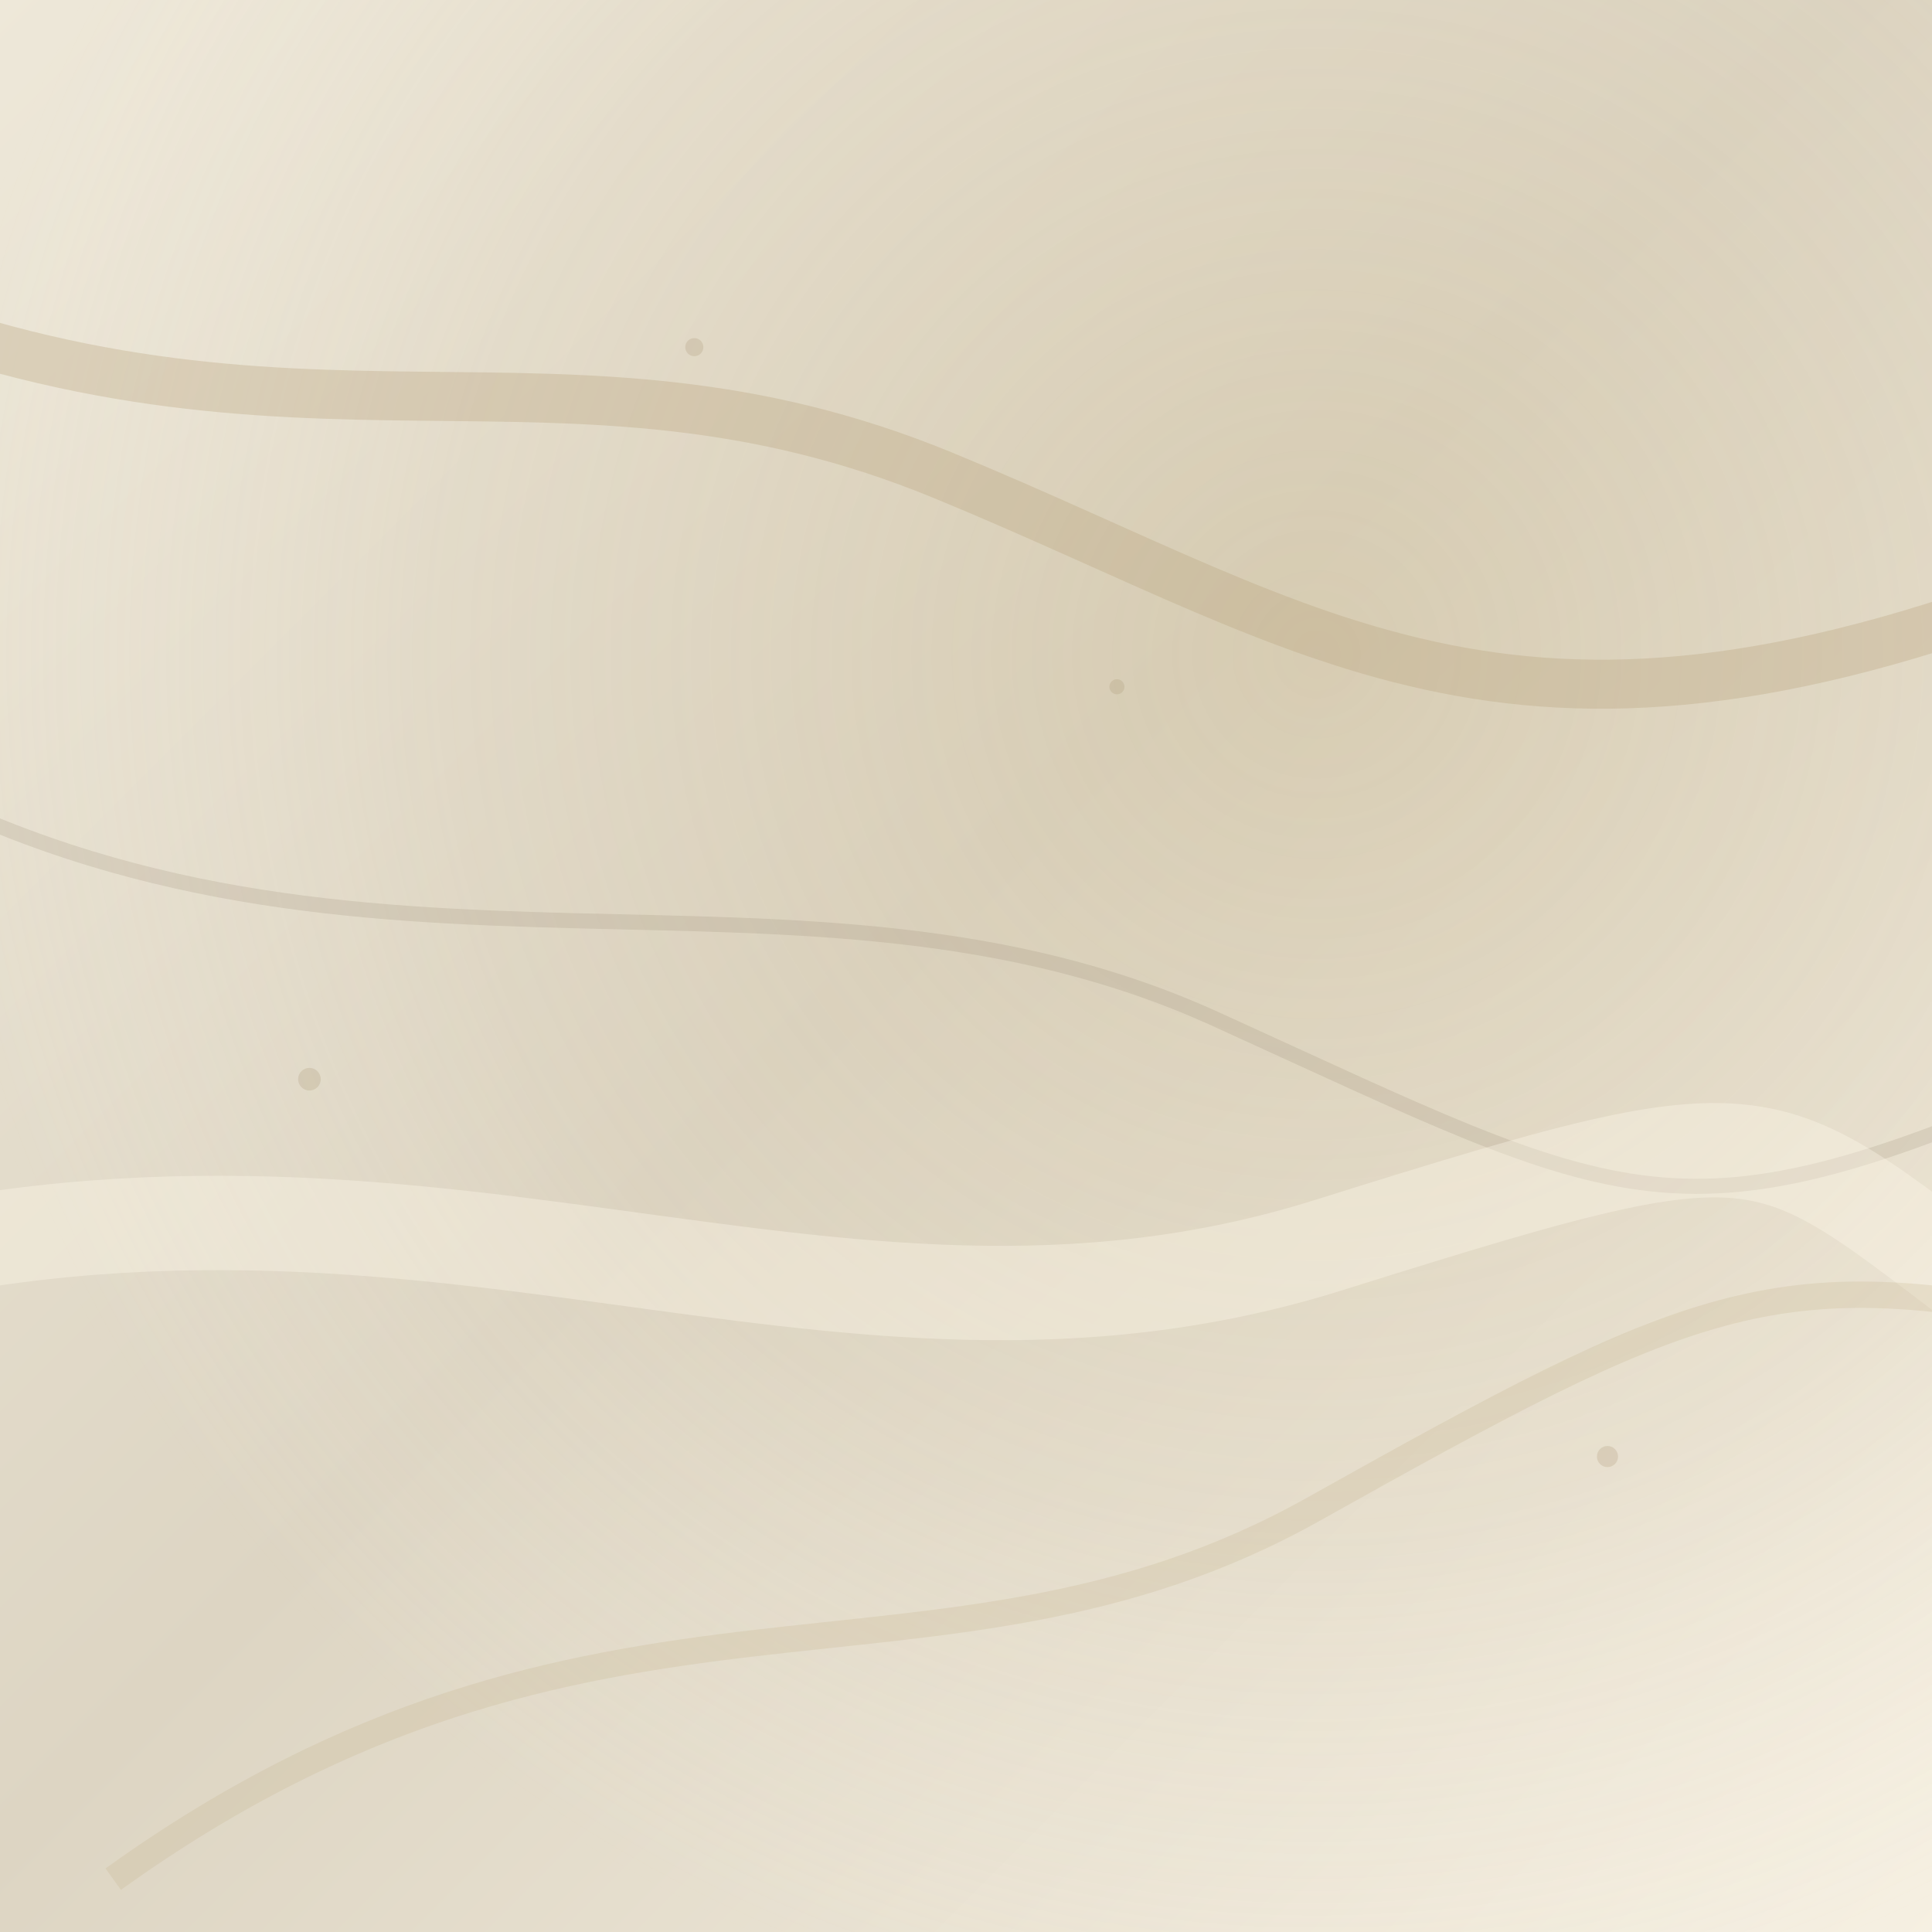
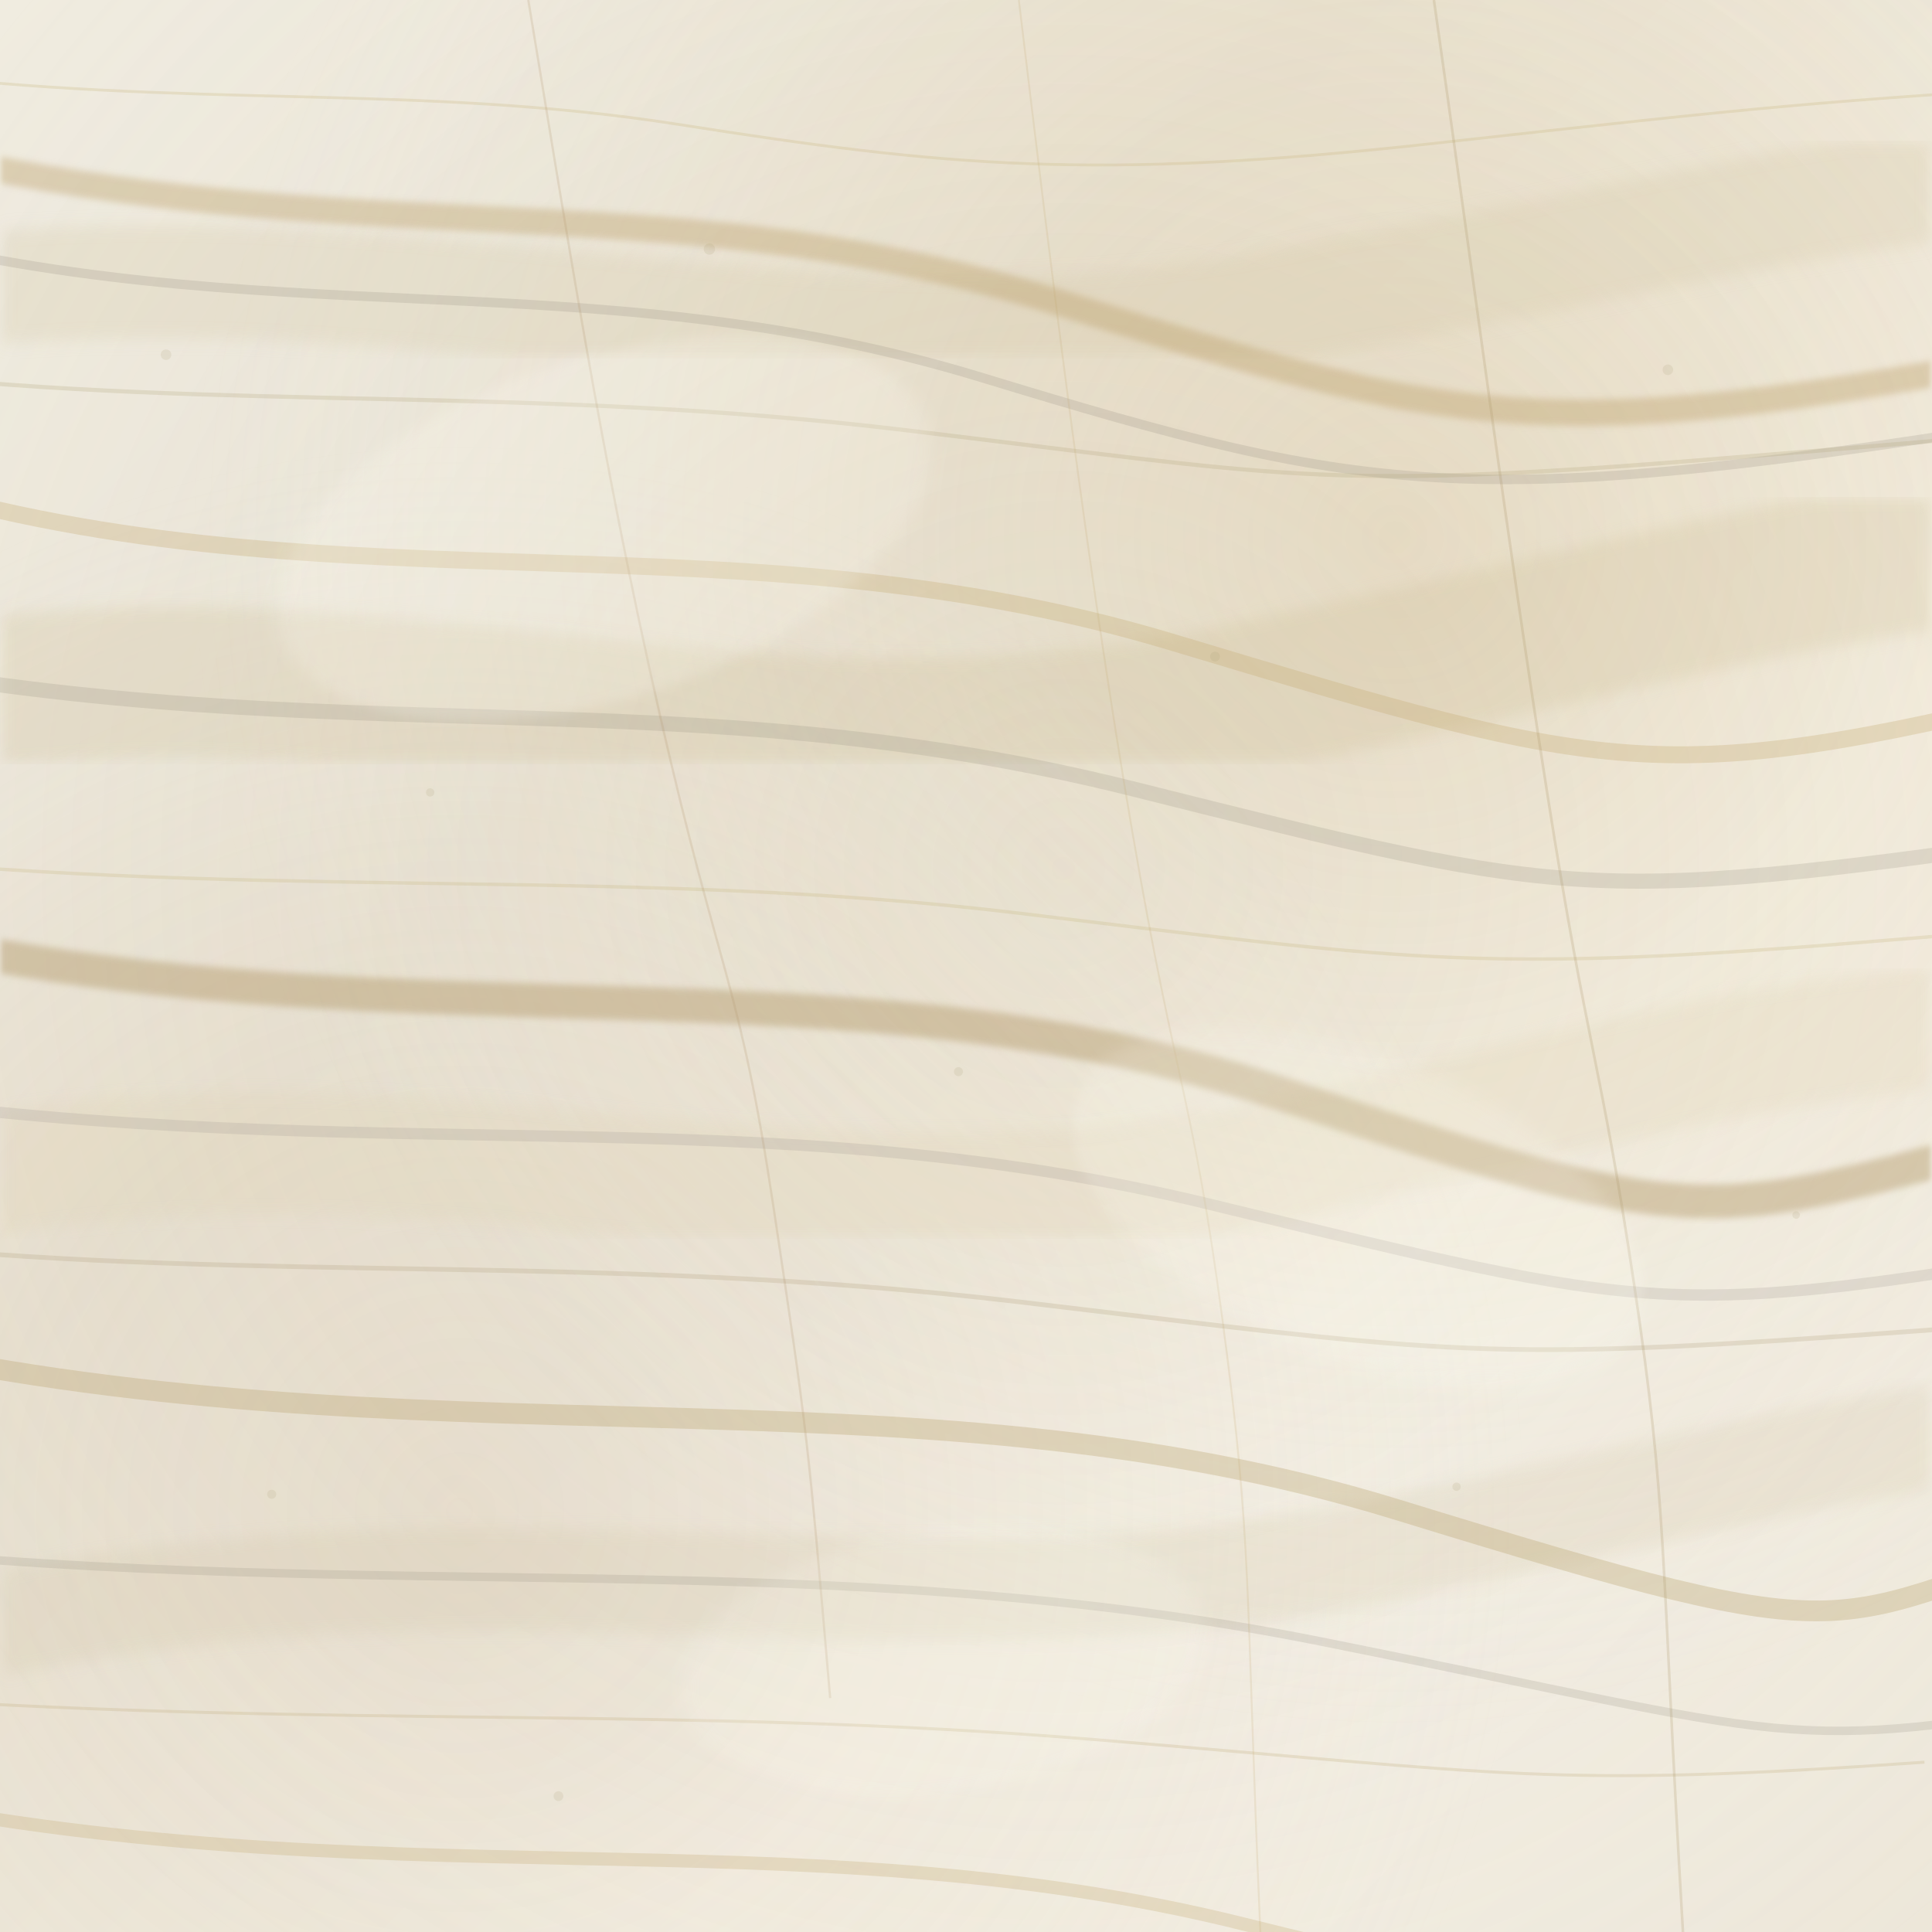
- <svg xmlns="http://www.w3.org/2000/svg" width="512" height="512" viewBox="0 0 512 512">
+ <svg xmlns="http://www.w3.org/2000/svg" width="1024" height="1024" viewBox="0 0 1024 1024">
  <defs>
    <linearGradient id="base" x1="0" y1="0" x2="1" y2="1">
-       <stop offset="0" stop-color="#eee8d9" />
-       <stop offset=".48" stop-color="#ddd5c3" />
-       <stop offset="1" stop-color="#f6f0e2" />
+       <stop offset="0" stop-color="#f0ece0" />
+       <stop offset="0.35" stop-color="#e8e2d4" />
+       <stop offset="0.68" stop-color="#f4f0e6" />
+       <stop offset="1" stop-color="#ede7d9" />
    </linearGradient>
-     <radialGradient id="warm" cx=".68" cy=".34" r=".72">
-       <stop offset="0" stop-color="#c9b88f" stop-opacity=".34" />
-       <stop offset=".62" stop-color="#d6cab2" stop-opacity=".17" />
-       <stop offset="1" stop-color="#fffaf0" stop-opacity="0" />
+     <radialGradient id="warm1" cx="0.72" cy="0.28" r="0.62">
+       <stop offset="0" stop-color="#d4b880" stop-opacity="0.30" />
+       <stop offset="0.55" stop-color="#e8d4a8" stop-opacity="0.14" />
+       <stop offset="1" stop-color="#f8f4ea" stop-opacity="0" />
    </radialGradient>
+     <radialGradient id="warm2" cx="0.24" cy="0.78" r="0.55">
+       <stop offset="0" stop-color="#c8b090" stop-opacity="0.22" />
+       <stop offset="0.65" stop-color="#e0ceae" stop-opacity="0.10" />
+       <stop offset="1" stop-color="#f0ece2" stop-opacity="0" />
+     </radialGradient>
+     <radialGradient id="cool" cx="0.55" cy="0.45" r="0.70">
+       <stop offset="0" stop-color="#d8d4cc" stop-opacity="0.18" />
+       <stop offset="1" stop-color="#f0ece2" stop-opacity="0" />
+     </radialGradient>
+     <filter id="soft" x="-15%" y="-15%" width="130%" height="130%">
+       <feGaussianBlur stdDeviation="4.0" />
+     </filter>
+     <filter id="mid" x="-8%" y="-8%" width="116%" height="116%">
+       <feGaussianBlur stdDeviation="1.8" />
+     </filter>
  </defs>
-   <rect width="512" height="512" fill="url(#base)" />
-   <rect width="512" height="512" fill="url(#warm)" />
-   <path d="M-42 78 C80 128 148 84 250 126 S402 212 552 152" fill="none" stroke="#b7a27c" stroke-width="13" opacity=".32" />
-   <path d="M-28 206 C96 272 212 220 322 270 S444 332 552 284" fill="none" stroke="#8e8068" stroke-width="4" opacity=".18" />
-   <path d="M-56 340 C110 292 218 372 352 330 S462 298 556 364" fill="none" stroke="#fff9ec" stroke-width="25" opacity=".35" />
-   <path d="M30 498 C158 406 248 456 348 400 S470 334 548 350" fill="none" stroke="#c0ae86" stroke-width="7" opacity=".22" />
-   <g fill="#a89470" opacity=".24">
-     <circle cx="82" cy="286" r="3" />
-     <circle cx="184" cy="92" r="2.4" />
-     <circle cx="296" cy="182" r="2" />
-     <circle cx="426" cy="386" r="2.8" />
+   <rect width="1024" height="1024" fill="url(#base)" />
+   <rect width="1024" height="1024" fill="url(#warm1)" />
+   <rect width="1024" height="1024" fill="url(#warm2)" />
+   <rect width="1024" height="1024" fill="url(#cool)" />
+   <path d="M-80 160 C220 120 420 210 680 162 S920 108 1120 88" fill="none" stroke="#d4c8a8" stroke-width="60" opacity="0.28" filter="url(#soft)" />
+   <path d="M-80 380 C180 320 380 430 660 370 S900 310 1120 280" fill="none" stroke="#c8b88c" stroke-width="80" opacity="0.22" filter="url(#soft)" />
+   <path d="M-80 640 C200 560 420 680 700 610 S940 560 1120 530" fill="none" stroke="#ddd0b0" stroke-width="65" opacity="0.24" filter="url(#soft)" />
+   <path d="M-80 880 C240 790 460 880 740 820 S960 770 1120 750" fill="none" stroke="#ccc0a0" stroke-width="55" opacity="0.20" filter="url(#soft)" />
+   <path d="M-80 72 C180 140 340 92 560 160 S820 240 1120 180" fill="none" stroke="#b89a62" stroke-width="14" opacity="0.36" filter="url(#mid)" />
+   <path d="M-80 248 C160 330 380 268 620 340 S880 420 1120 360" fill="none" stroke="#c4a870" stroke-width="9" opacity="0.30" />
+   <path d="M-80 490 C200 560 440 500 680 580 S900 648 1120 590" fill="none" stroke="#a88c58" stroke-width="18" opacity="0.38" filter="url(#mid)" />
+   <path d="M-80 710 C220 780 480 720 740 800 S960 860 1120 810" fill="none" stroke="#b8a06a" stroke-width="11" opacity="0.32" />
+   <path d="M-80 950 C200 1010 420 960 660 1020 S900 1060 1120 1020" fill="none" stroke="#c2aa72" stroke-width="7" opacity="0.28" />
+   <path d="M-80 120 C140 180 310 136 520 200 S780 272 1100 220" fill="none" stroke="#9a9486" stroke-width="5" opacity="0.24" />
+   <path d="M-80 350 C180 400 360 358 600 418 S840 480 1120 440" fill="none" stroke="#8e8878" stroke-width="8" opacity="0.20" />
+   <path d="M-80 580 C200 620 400 580 640 638 S880 700 1120 660" fill="none" stroke="#a09890" stroke-width="6" opacity="0.22" />
+   <path d="M-80 820 C200 850 440 818 700 870 S940 930 1120 900" fill="none" stroke="#918b7e" stroke-width="4.5" opacity="0.20" />
+   <path d="M-60 38 C100 58 220 44 360 66 S580 96 760 76 960 54 1120 44" fill="none" stroke="#c8b880" stroke-width="1.5" opacity="0.28" />
+   <path d="M-60 198 C120 218 280 204 480 228 S700 260 900 244 1060 230 1120 224" fill="none" stroke="#b0a478" stroke-width="2.2" opacity="0.24" />
+   <path d="M-60 456 C160 476 340 460 540 484 S780 516 980 500 1080 490 1120 486" fill="none" stroke="#c4b47e" stroke-width="1.8" opacity="0.26" />
+   <path d="M-60 660 C140 680 320 664 540 690 S780 722 980 708 1080 698 1120 694" fill="none" stroke="#a89870" stroke-width="2.5" opacity="0.22" />
+   <path d="M-60 900 C180 916 360 904 580 922 S820 948 1020 934" fill="none" stroke="#bca876" stroke-width="1.6" opacity="0.24" />
+   <path d="M280 0 C300 120 318 240 350 380 S392 520 410 640 428 760 440 900" fill="none" stroke="#b09068" stroke-width="1.2" opacity="0.20" />
+   <path d="M540 0 C558 150 576 300 600 440 S632 580 648 700 660 840 668 1024" fill="none" stroke="#c0a870" stroke-width="1.0" opacity="0.18" />
+   <path d="M760 0 C780 140 798 280 820 420 S848 560 866 680 880 820 892 1024" fill="none" stroke="#a89062" stroke-width="1.4" opacity="0.22" />
+   <ellipse cx="320" cy="280" rx="180" ry="90" fill="#fffdf5" opacity="0.20" filter="url(#soft)" transform="rotate(-18 320 280)" />
+   <ellipse cx="720" cy="640" rx="160" ry="80" fill="#fffdf5" opacity="0.18" filter="url(#soft)" transform="rotate(22 720 640)" />
+   <ellipse cx="500" cy="880" rx="140" ry="70" fill="#fffdf5" opacity="0.16" filter="url(#soft)" transform="rotate(-8 500 880)" />
+   <g fill="#a89870" opacity="0.16">
+     <circle cx="88" cy="188" r="2.8" />
+     <circle cx="228" cy="420" r="2.2" />
+     <circle cx="376" cy="132" r="3.0" />
+     <circle cx="508" cy="568" r="2.4" />
+     <circle cx="644" cy="348" r="2.6" />
+     <circle cx="772" cy="788" r="2.2" />
+     <circle cx="884" cy="196" r="2.8" />
+     <circle cx="952" cy="644" r="2.0" />
+     <circle cx="144" cy="792" r="2.4" />
+     <circle cx="296" cy="952" r="2.6" />
  </g>
</svg>
